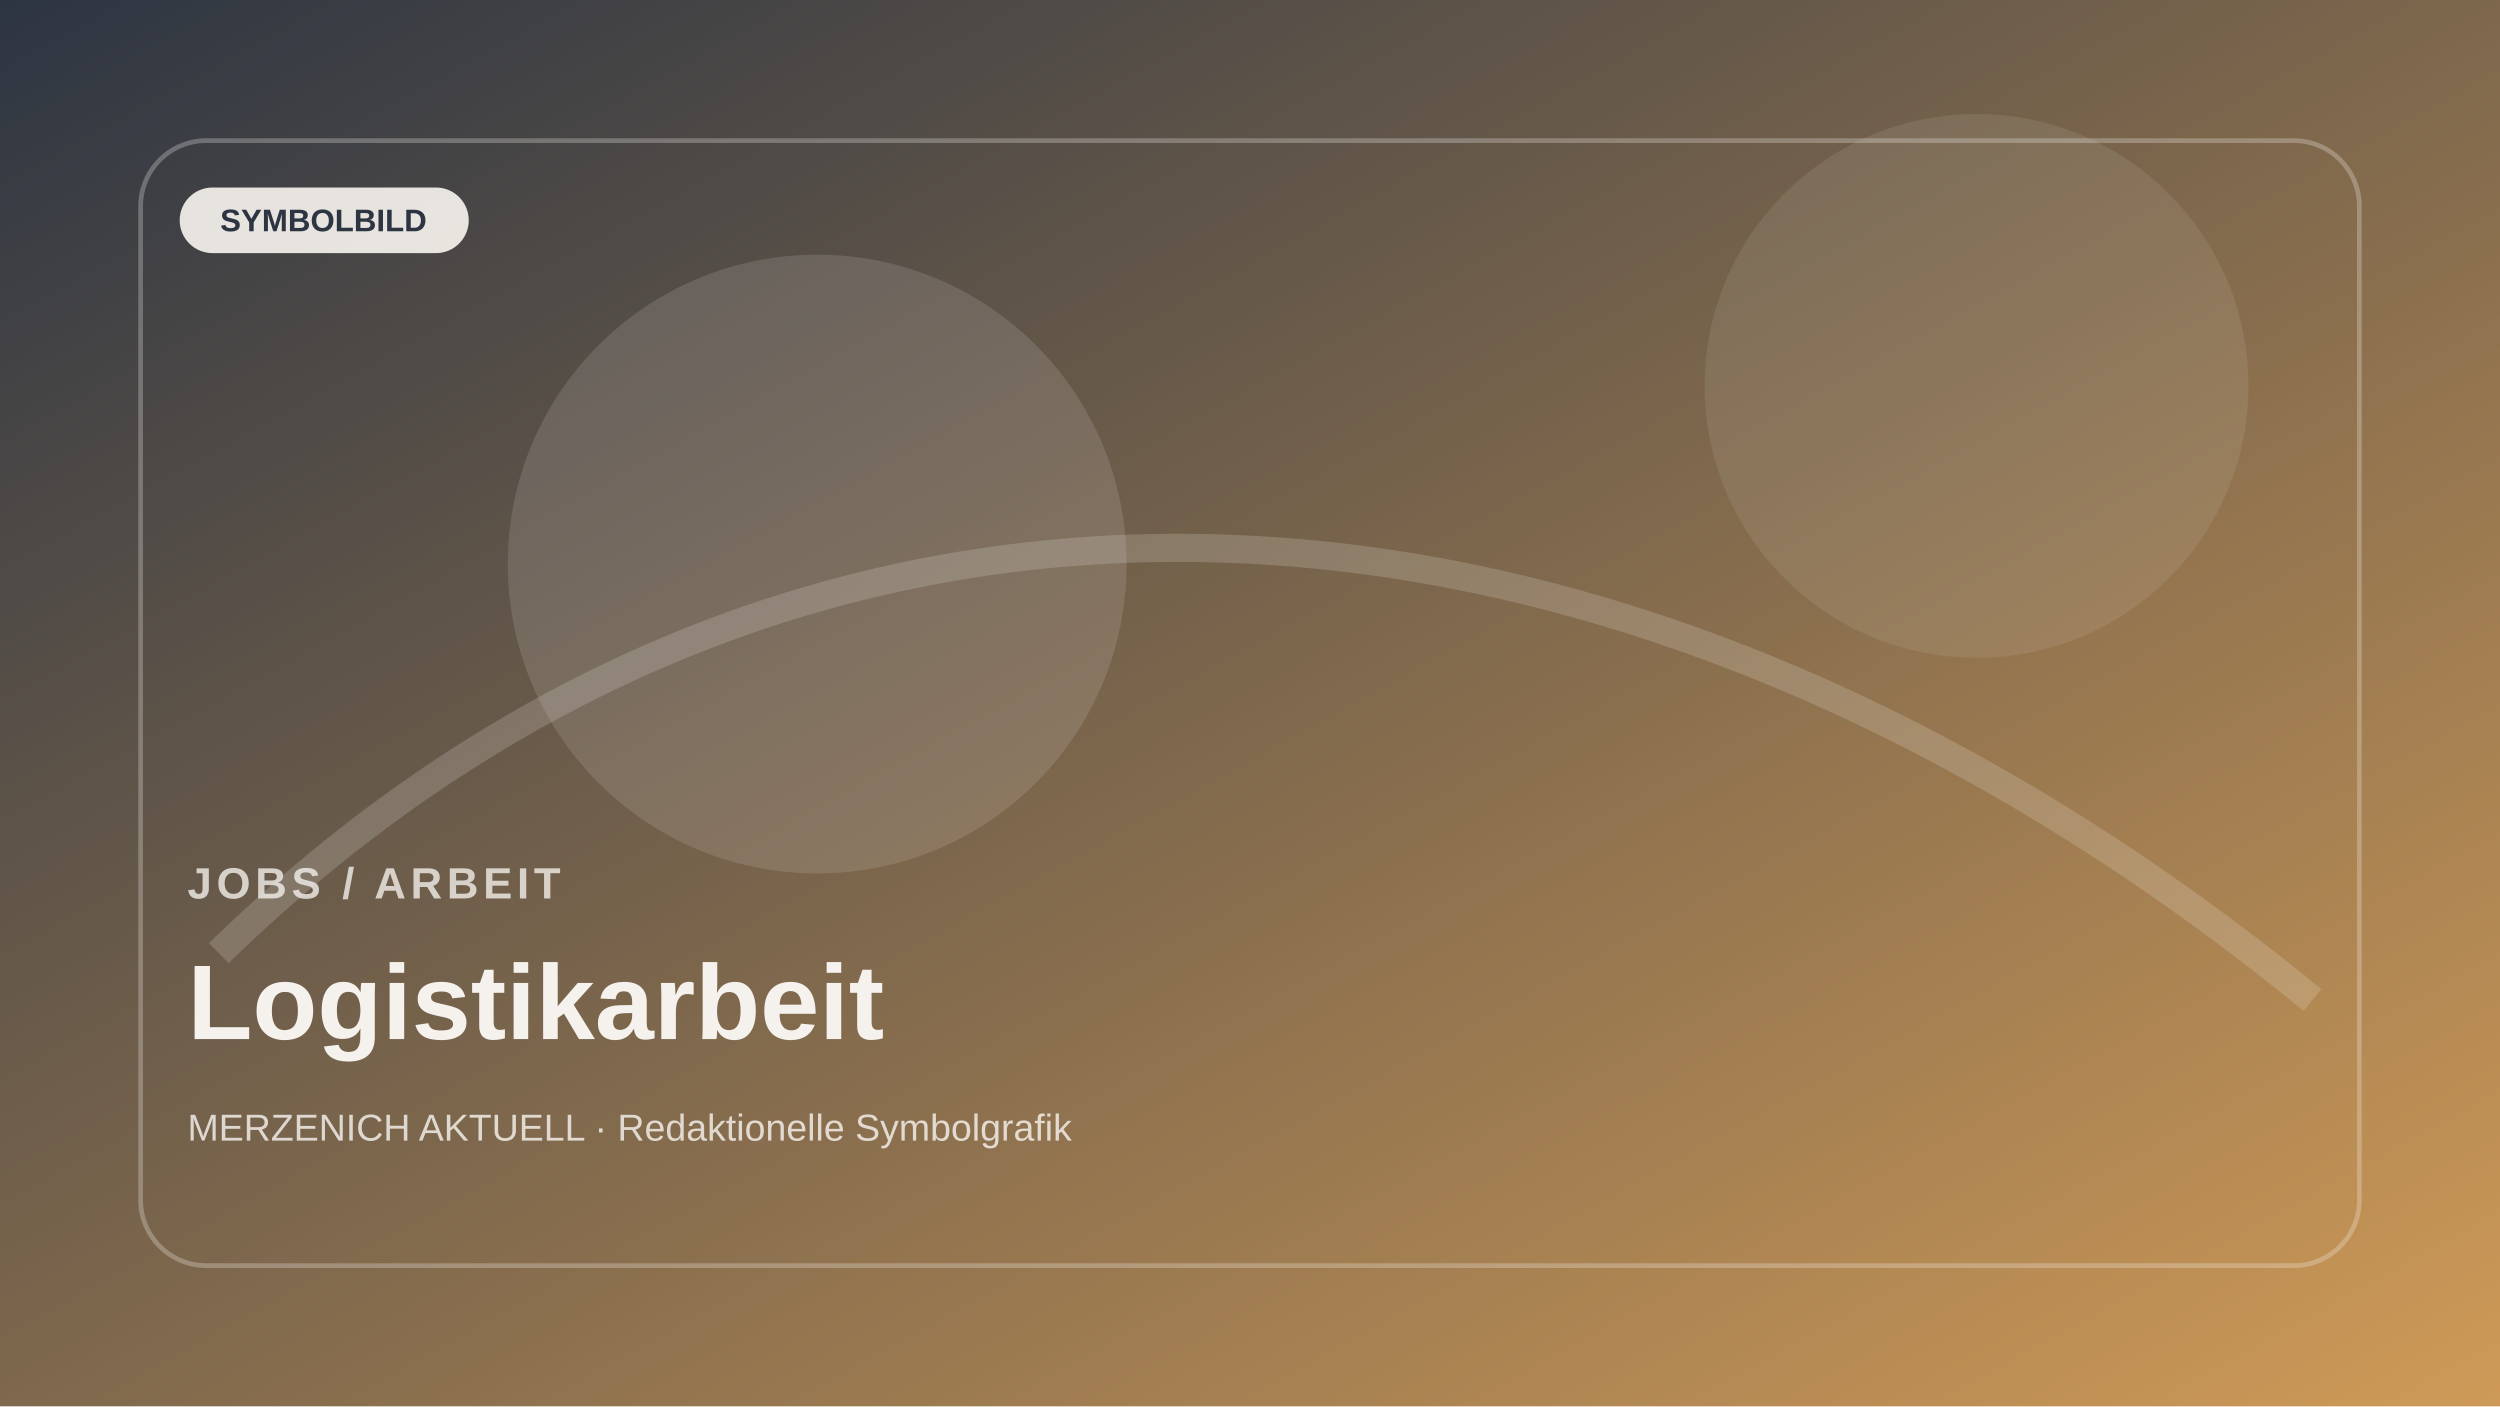
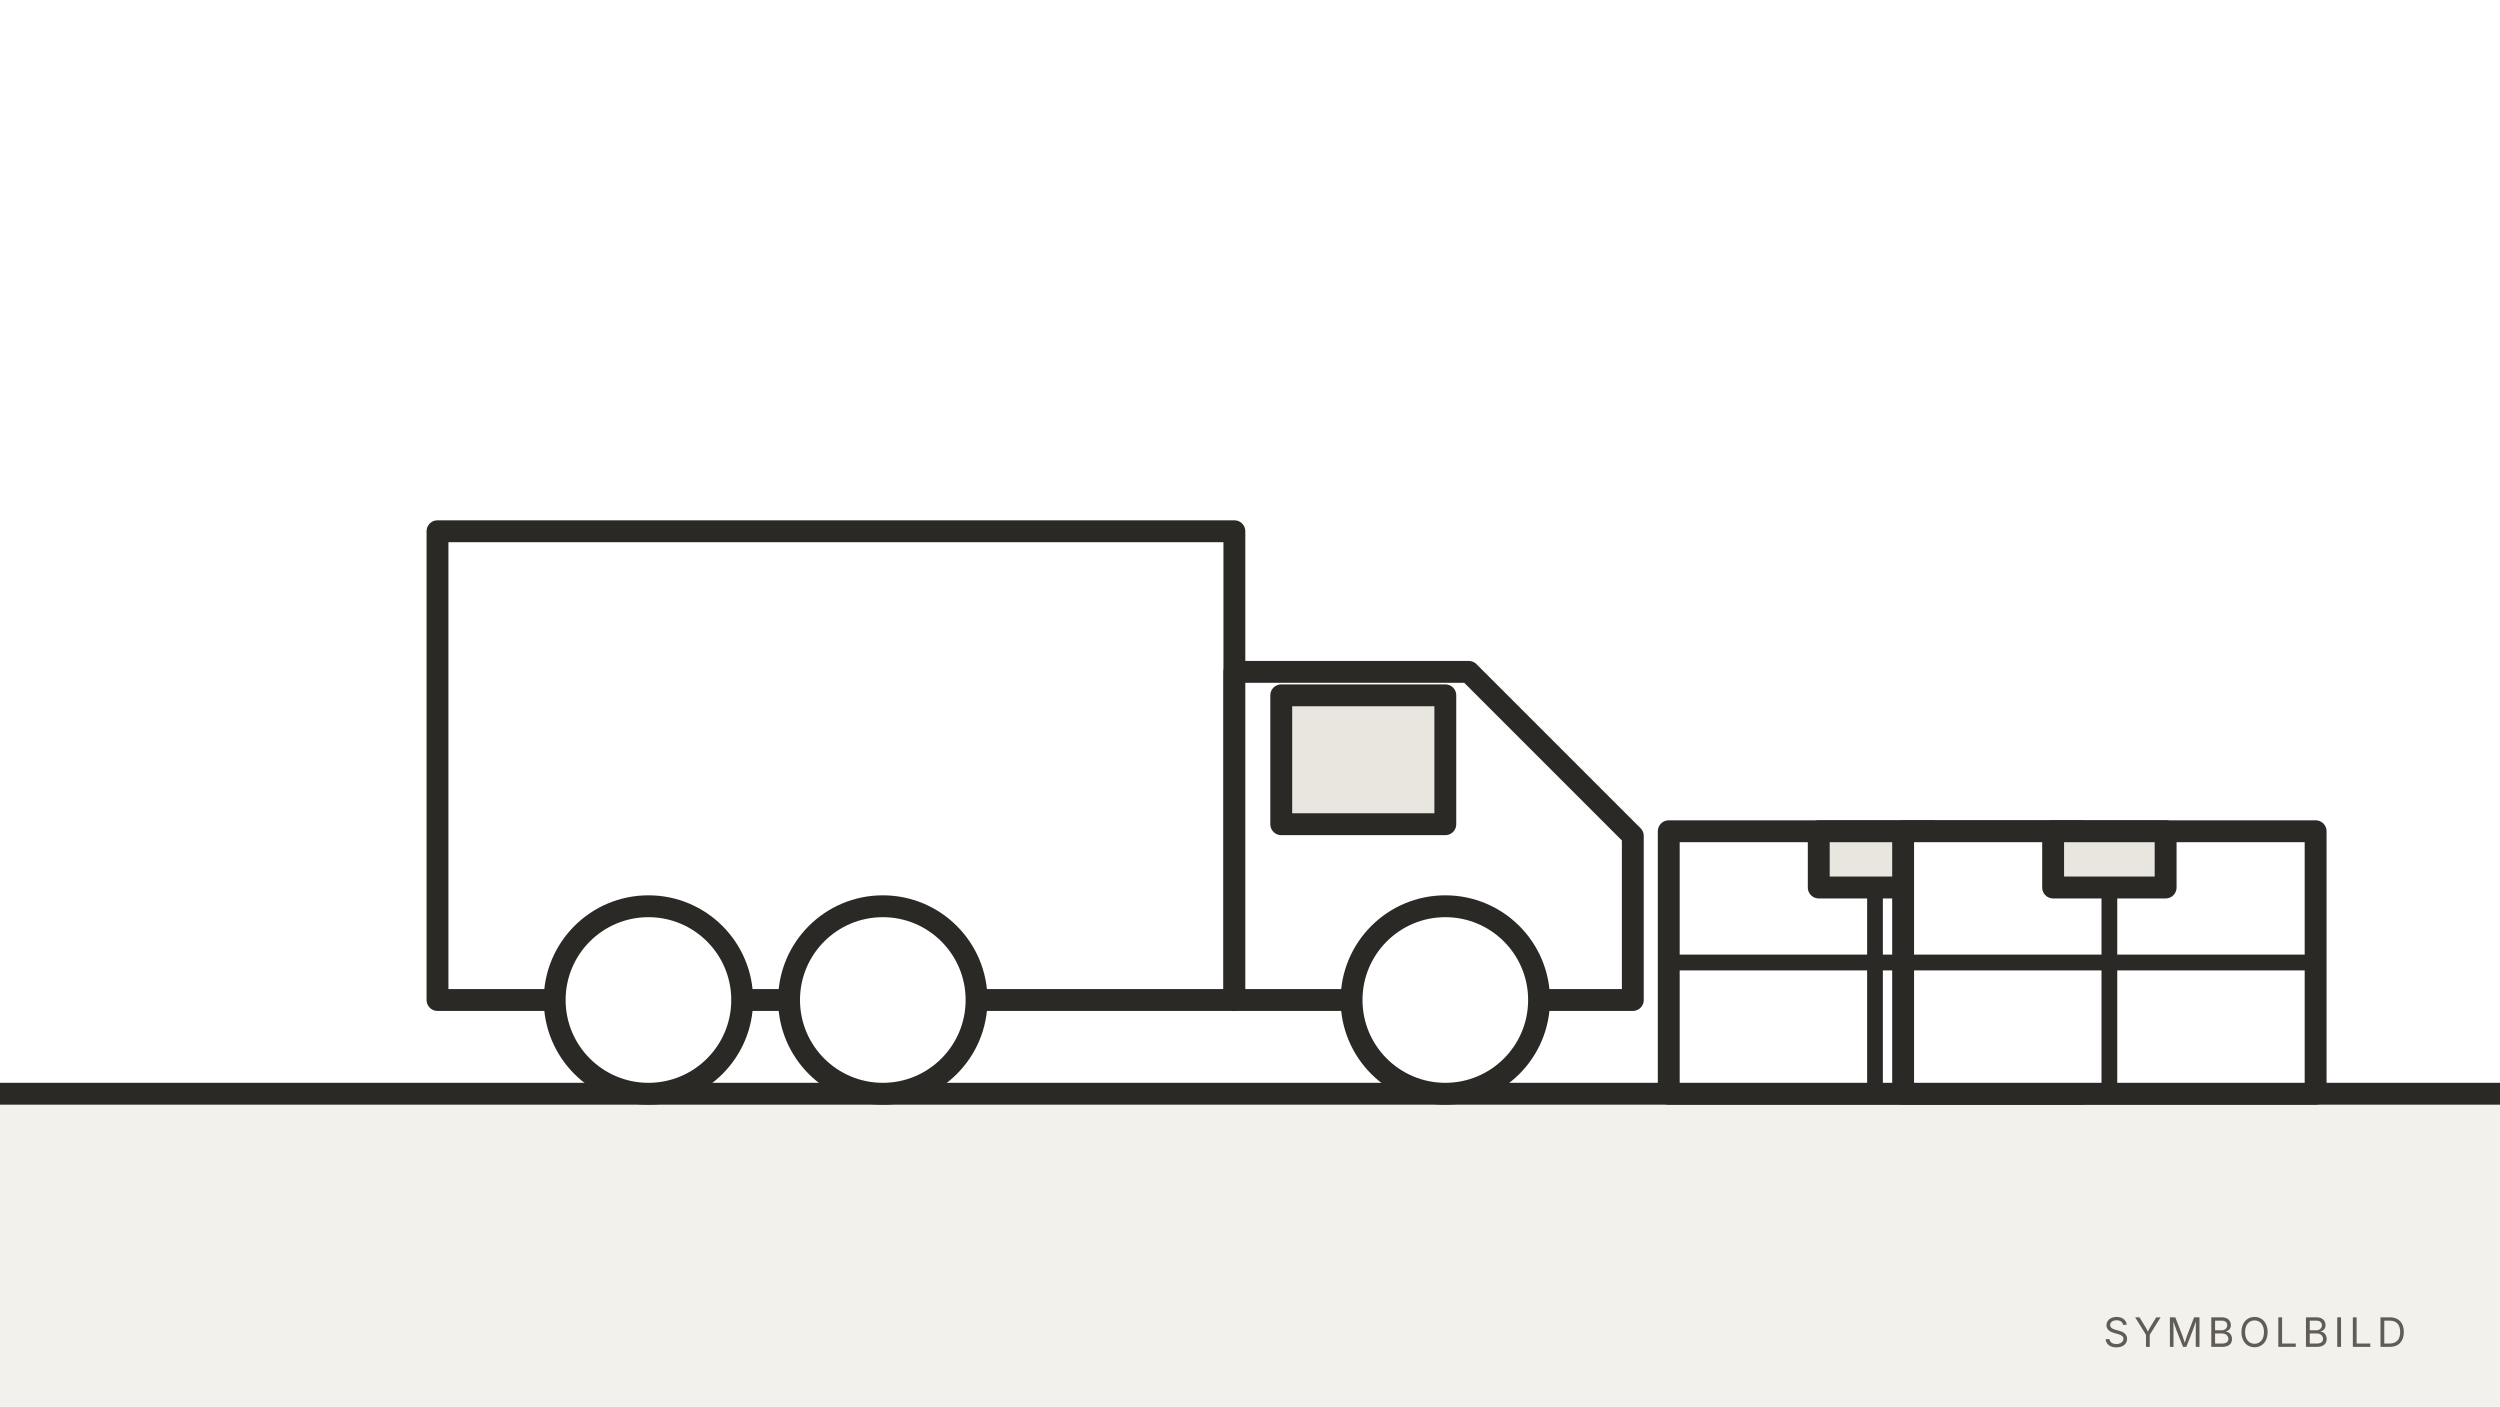
<svg xmlns="http://www.w3.org/2000/svg" viewBox="0 0 1600 900" width="1600" height="900" role="img" aria-labelledby="t d">
-   <defs>
-     <linearGradient id="g" x1="0" y1="0" x2="1" y2="1">
-       <stop stop-color="#2d3542" />
-       <stop offset="1" stop-color="#cf9a57" />
-     </linearGradient>
-   </defs>
-   <rect width="1600" height="900" fill="url(#g)" />
-   <circle cx="523" cy="361" r="198" fill="#f5f2ed" opacity=".13" />
-   <circle cx="1265" cy="247" r="174" fill="#f5f2ed" opacity=".09" />
-   <path d="M140 610 C520 240 1040 280 1480 640" fill="none" stroke="#f5f2ed" stroke-width="18" opacity=".18" />
-   <rect x="90" y="90" width="1420" height="720" rx="42" fill="none" stroke="#f5f2ed" stroke-width="3" opacity=".28" />
-   <rect x="115" y="120" width="185" height="42" rx="21" fill="#f5f2ed" opacity=".92" />
-   <text x="207" y="148" text-anchor="middle" font-family="Arial,sans-serif" font-size="20" font-weight="700" fill="#2d3542">SYMBOLBILD</text>
-   <text x="120" y="575" font-family="Arial,sans-serif" font-size="28" font-weight="700" letter-spacing="3" fill="#f5f2ed" opacity=".78">JOBS / ARBEIT</text>
-   <text x="120" y="665" font-family="Arial,sans-serif" font-size="68" font-weight="800" fill="#f5f2ed">Logistikarbeit</text>
-   <text x="120" y="730" font-family="Arial,sans-serif" font-size="24" fill="#f5f2ed" opacity=".82">MERZENICH AKTUELL · Redaktionelle Symbolgrafik</text>
+   <rect width="1600" height="900" fill="#ffffff" />
+   <g stroke="#2b2926" stroke-width="14" stroke-linecap="round" stroke-linejoin="round" fill="#ffffff">
+     <rect x="0" y="700" width="1600" height="200" fill="#f3f1ec" stroke="none" />
+     <line x1="0" y1="700" x2="1600" y2="700" />
+     <g transform="translate(700 700) scale(1.5)" stroke-width="9.33" data-form="lkw">
+       <rect x="-280" y="-240" width="340" height="200" fill="#ffffff" />
+       <path d="M60 -40 L60 -180 L160 -180 L230 -110 L230 -40 Z" fill="#ffffff" />
+       <rect x="80" y="-170" width="70" height="55" fill="#e9e6df" />
+       <circle cx="-190" cy="-40" r="40" fill="#ffffff" />
+       <circle cx="-90" cy="-40" r="40" fill="#ffffff" />
+       <circle cx="150" cy="-40" r="40" fill="#ffffff" />
+     </g>
+     <g transform="translate(1200 700) scale(1.2)" stroke-width="11.67" data-form="paket">
+       <rect x="-110" y="-140" width="220" height="140" fill="#ffffff" />
+       <line x1="0" y1="-140" x2="0" y2="0" stroke-width="8.4" />
+       <line x1="-110" y1="-70" x2="110" y2="-70" stroke-width="8.4" />
+       <rect x="-30" y="-140" width="60" height="30" fill="#e9e6df" />
+     </g>
+     <g transform="translate(1350 700) scale(1.2)" stroke-width="11.67" data-form="paket">
+       <rect x="-110" y="-140" width="220" height="140" fill="#ffffff" />
+       <line x1="0" y1="-140" x2="0" y2="0" stroke-width="8.4" />
+       <line x1="-110" y1="-70" x2="110" y2="-70" stroke-width="8.4" />
+       <rect x="-30" y="-140" width="60" height="30" fill="#e9e6df" />
+     </g>
+   </g>
+   <text x="1540" y="862" text-anchor="end" font-family="Inter,Arial,sans-serif" font-size="26" letter-spacing="3" fill="#615d55" stroke="none">SYMBOLBILD</text>
</svg>
